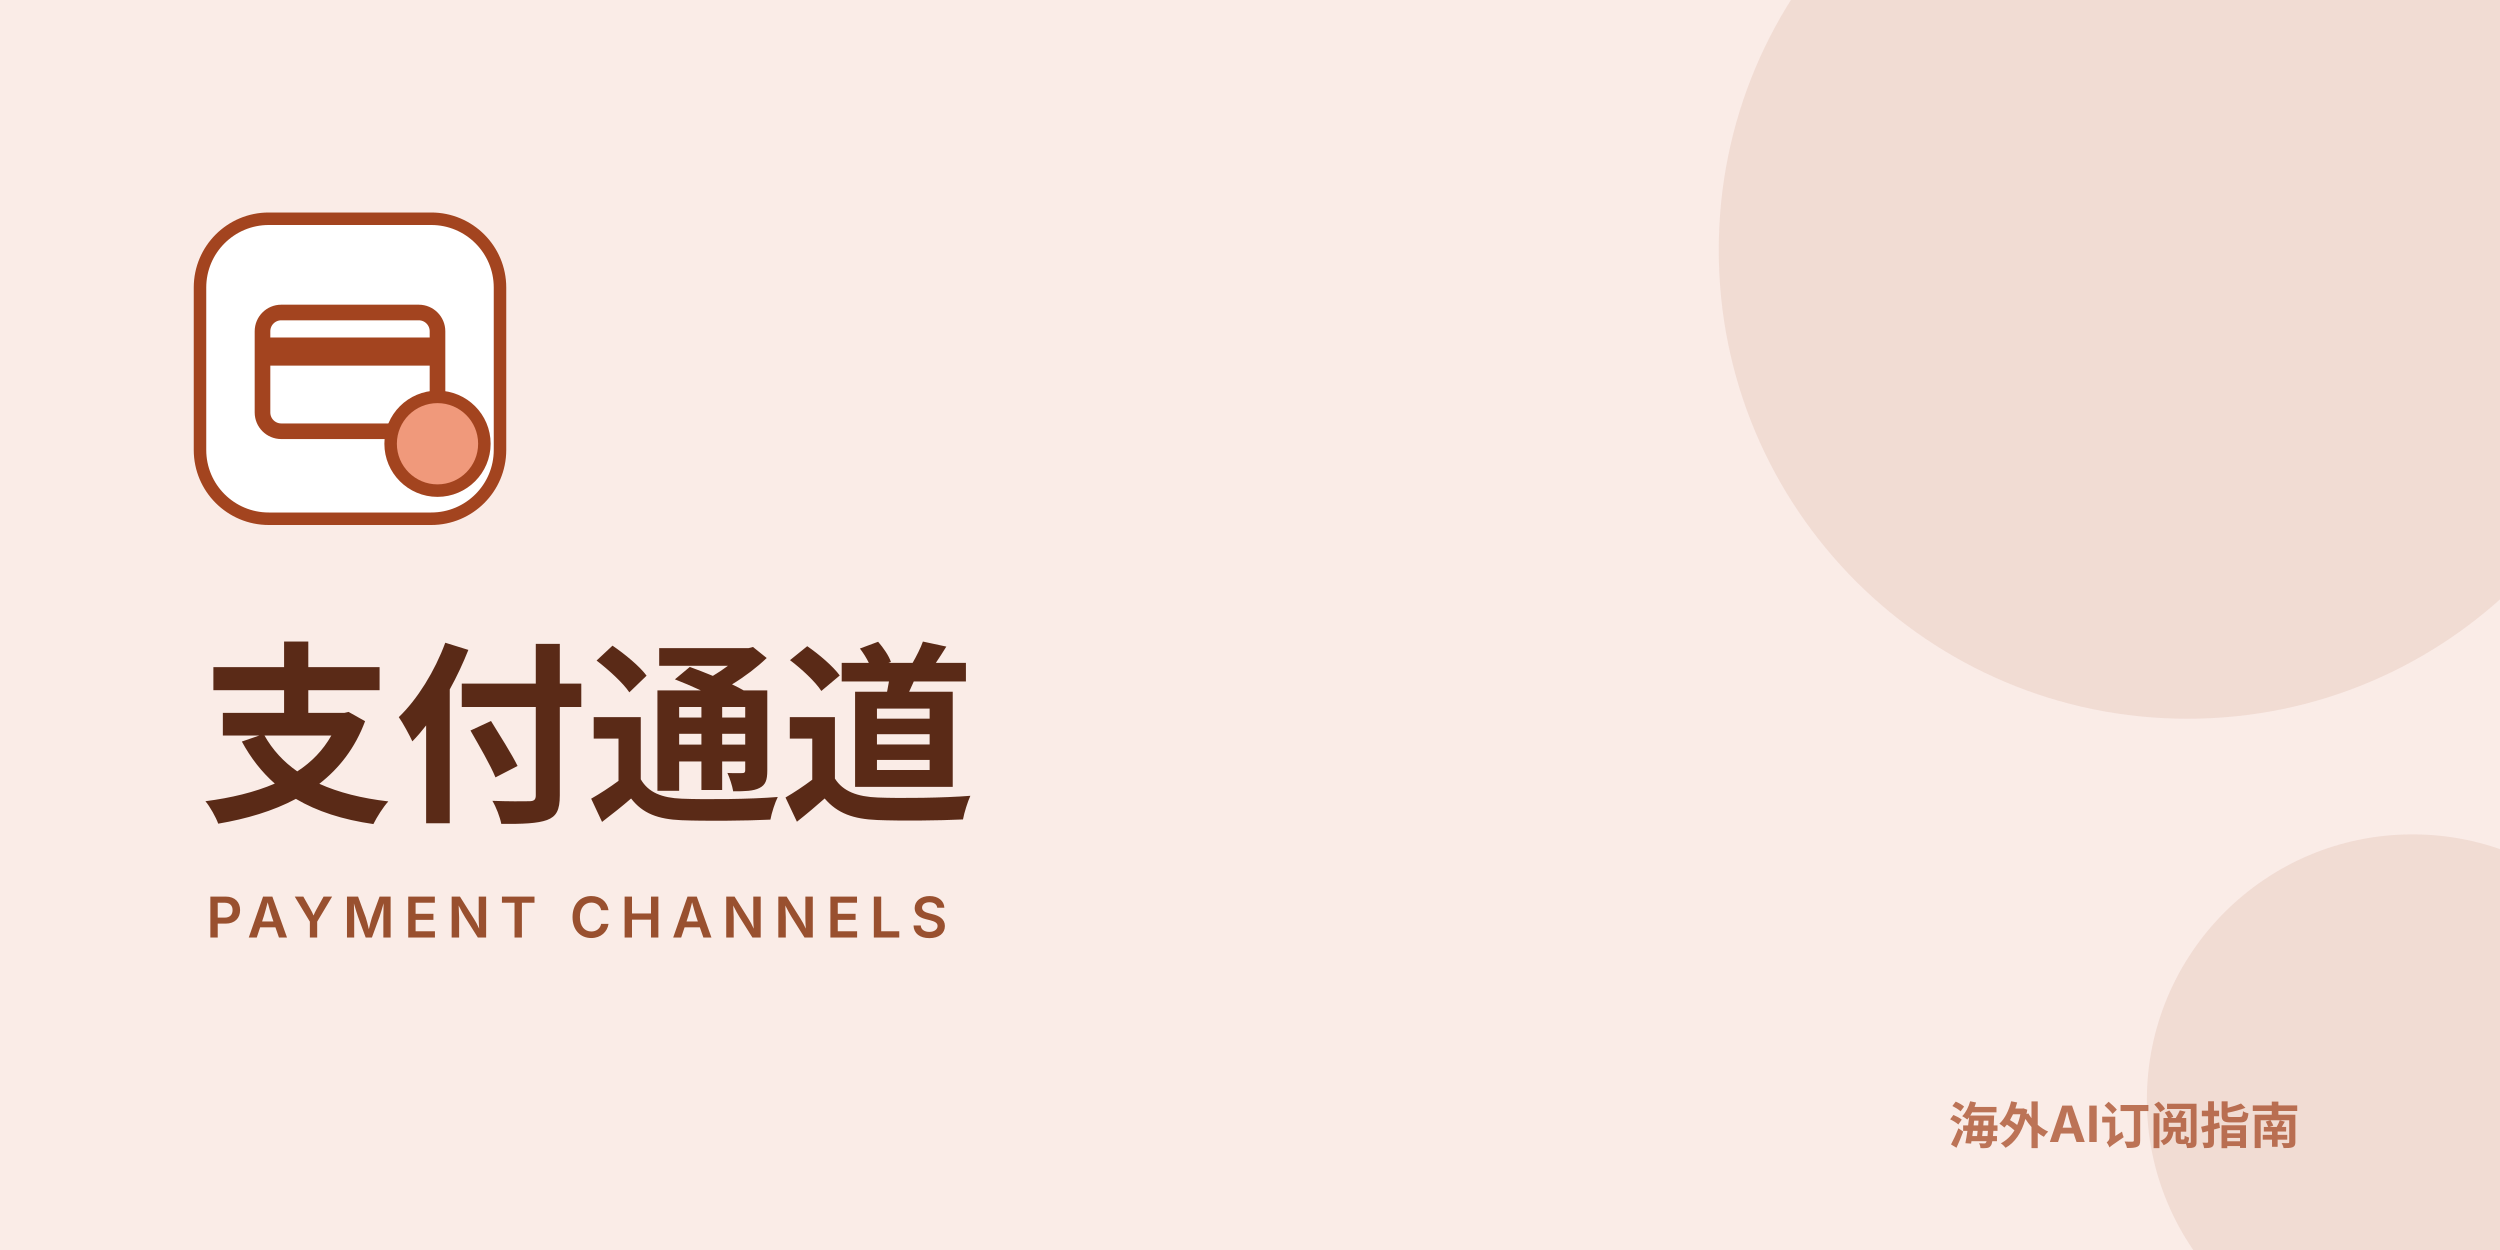
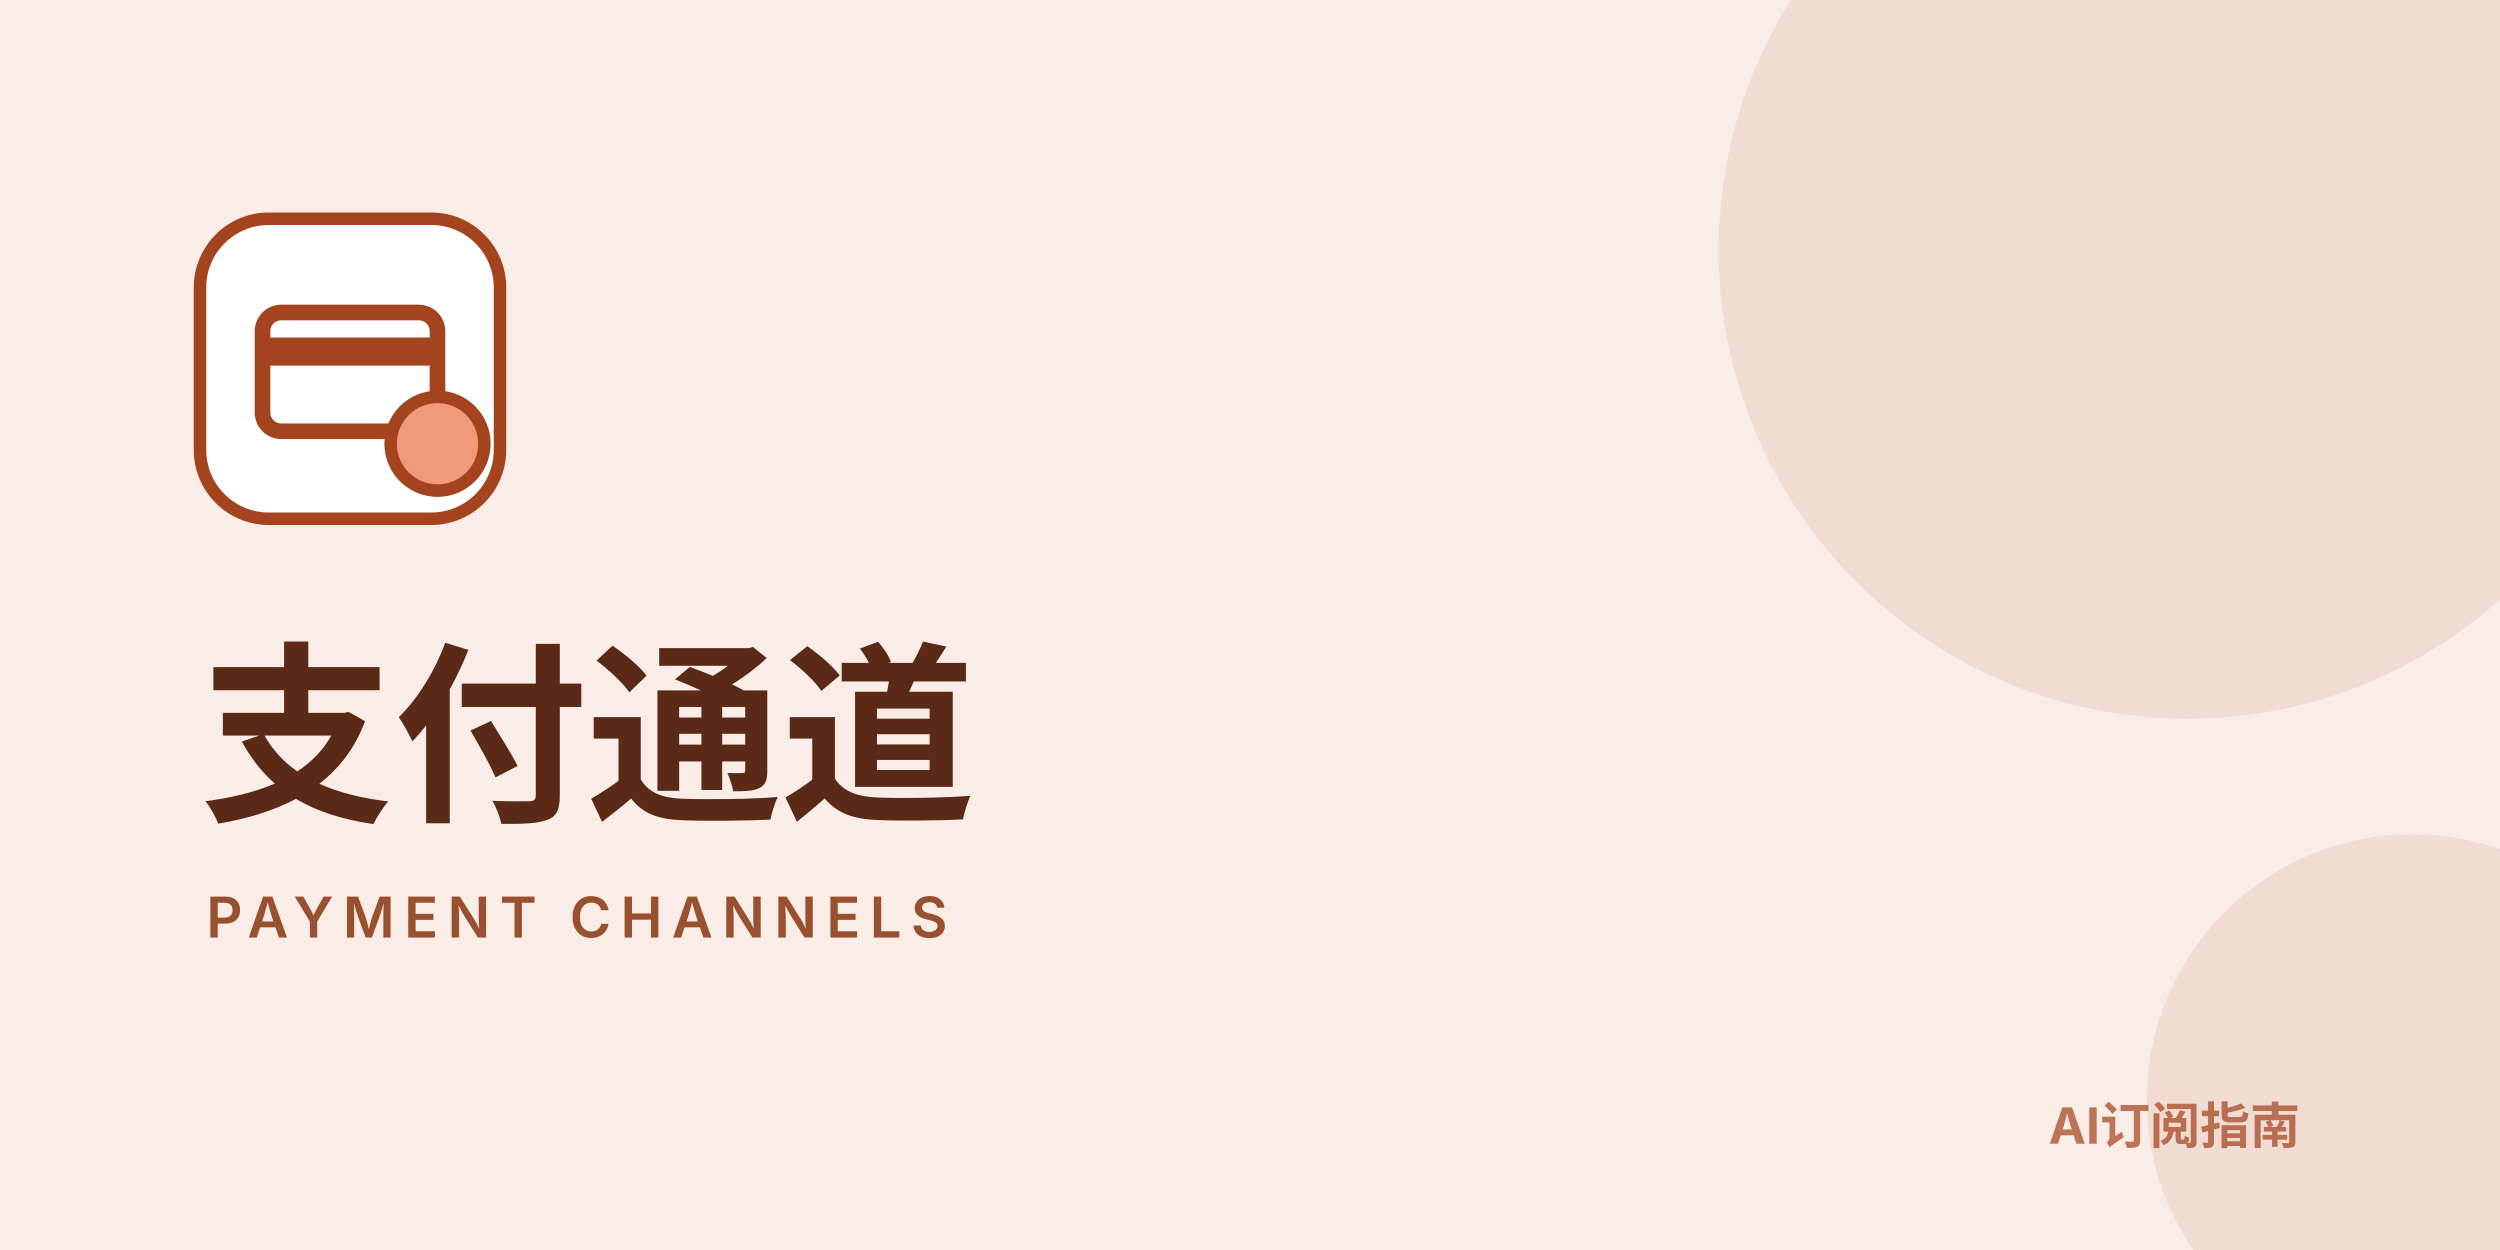
<svg xmlns="http://www.w3.org/2000/svg" viewBox="0 0 800 400" role="img" aria-label="海外 AI 订阅支付通道全解析封面图">
  <rect width="800" height="400" fill="#faece7" />
  <circle cx="700" cy="80" r="150" fill="#a3441f" opacity="0.10" />
  <circle cx="772" cy="352" r="85" fill="#a3441f" opacity="0.10" />
  <rect x="64" y="70" width="96" height="96" rx="22" fill="#ffffff" stroke="#a3441f" stroke-width="4" />
  <rect x="84" y="100" width="56" height="38" rx="6" fill="none" stroke="#a3441f" stroke-width="5" />
  <rect x="84" y="108" width="56" height="9" fill="#a3441f" />
  <circle cx="140" cy="142" r="15" fill="#f0997b" stroke="#a3441f" stroke-width="4" />
  <text x="64" y="258" font-family="-apple-system, 'Segoe UI', 'PingFang SC', 'Microsoft YaHei', sans-serif" font-size="62" font-weight="700" fill="#5a2a17">支付通道</text>
  <text x="66" y="300" font-family="-apple-system, 'Segoe UI', 'PingFang SC', 'Microsoft YaHei', sans-serif" font-size="18" font-weight="600" letter-spacing="3" fill="#99502f">PAYMENT CHANNELS</text>
-   <text x="736" y="366" text-anchor="end" font-family="-apple-system, 'Segoe UI', 'PingFang SC', 'Microsoft YaHei', sans-serif" font-size="16" font-weight="700" fill="#a3441f" opacity="0.72">海外AI订阅指南</text>
+   <text x="736" y="366" text-anchor="end" font-family="-apple-system, 'Segoe UI', 'PingFang SC', 'Microsoft YaHei', sans-serif" font-size="16" font-weight="700" fill="#a3441f" opacity="0.72">AI订阅指南</text>
</svg>
